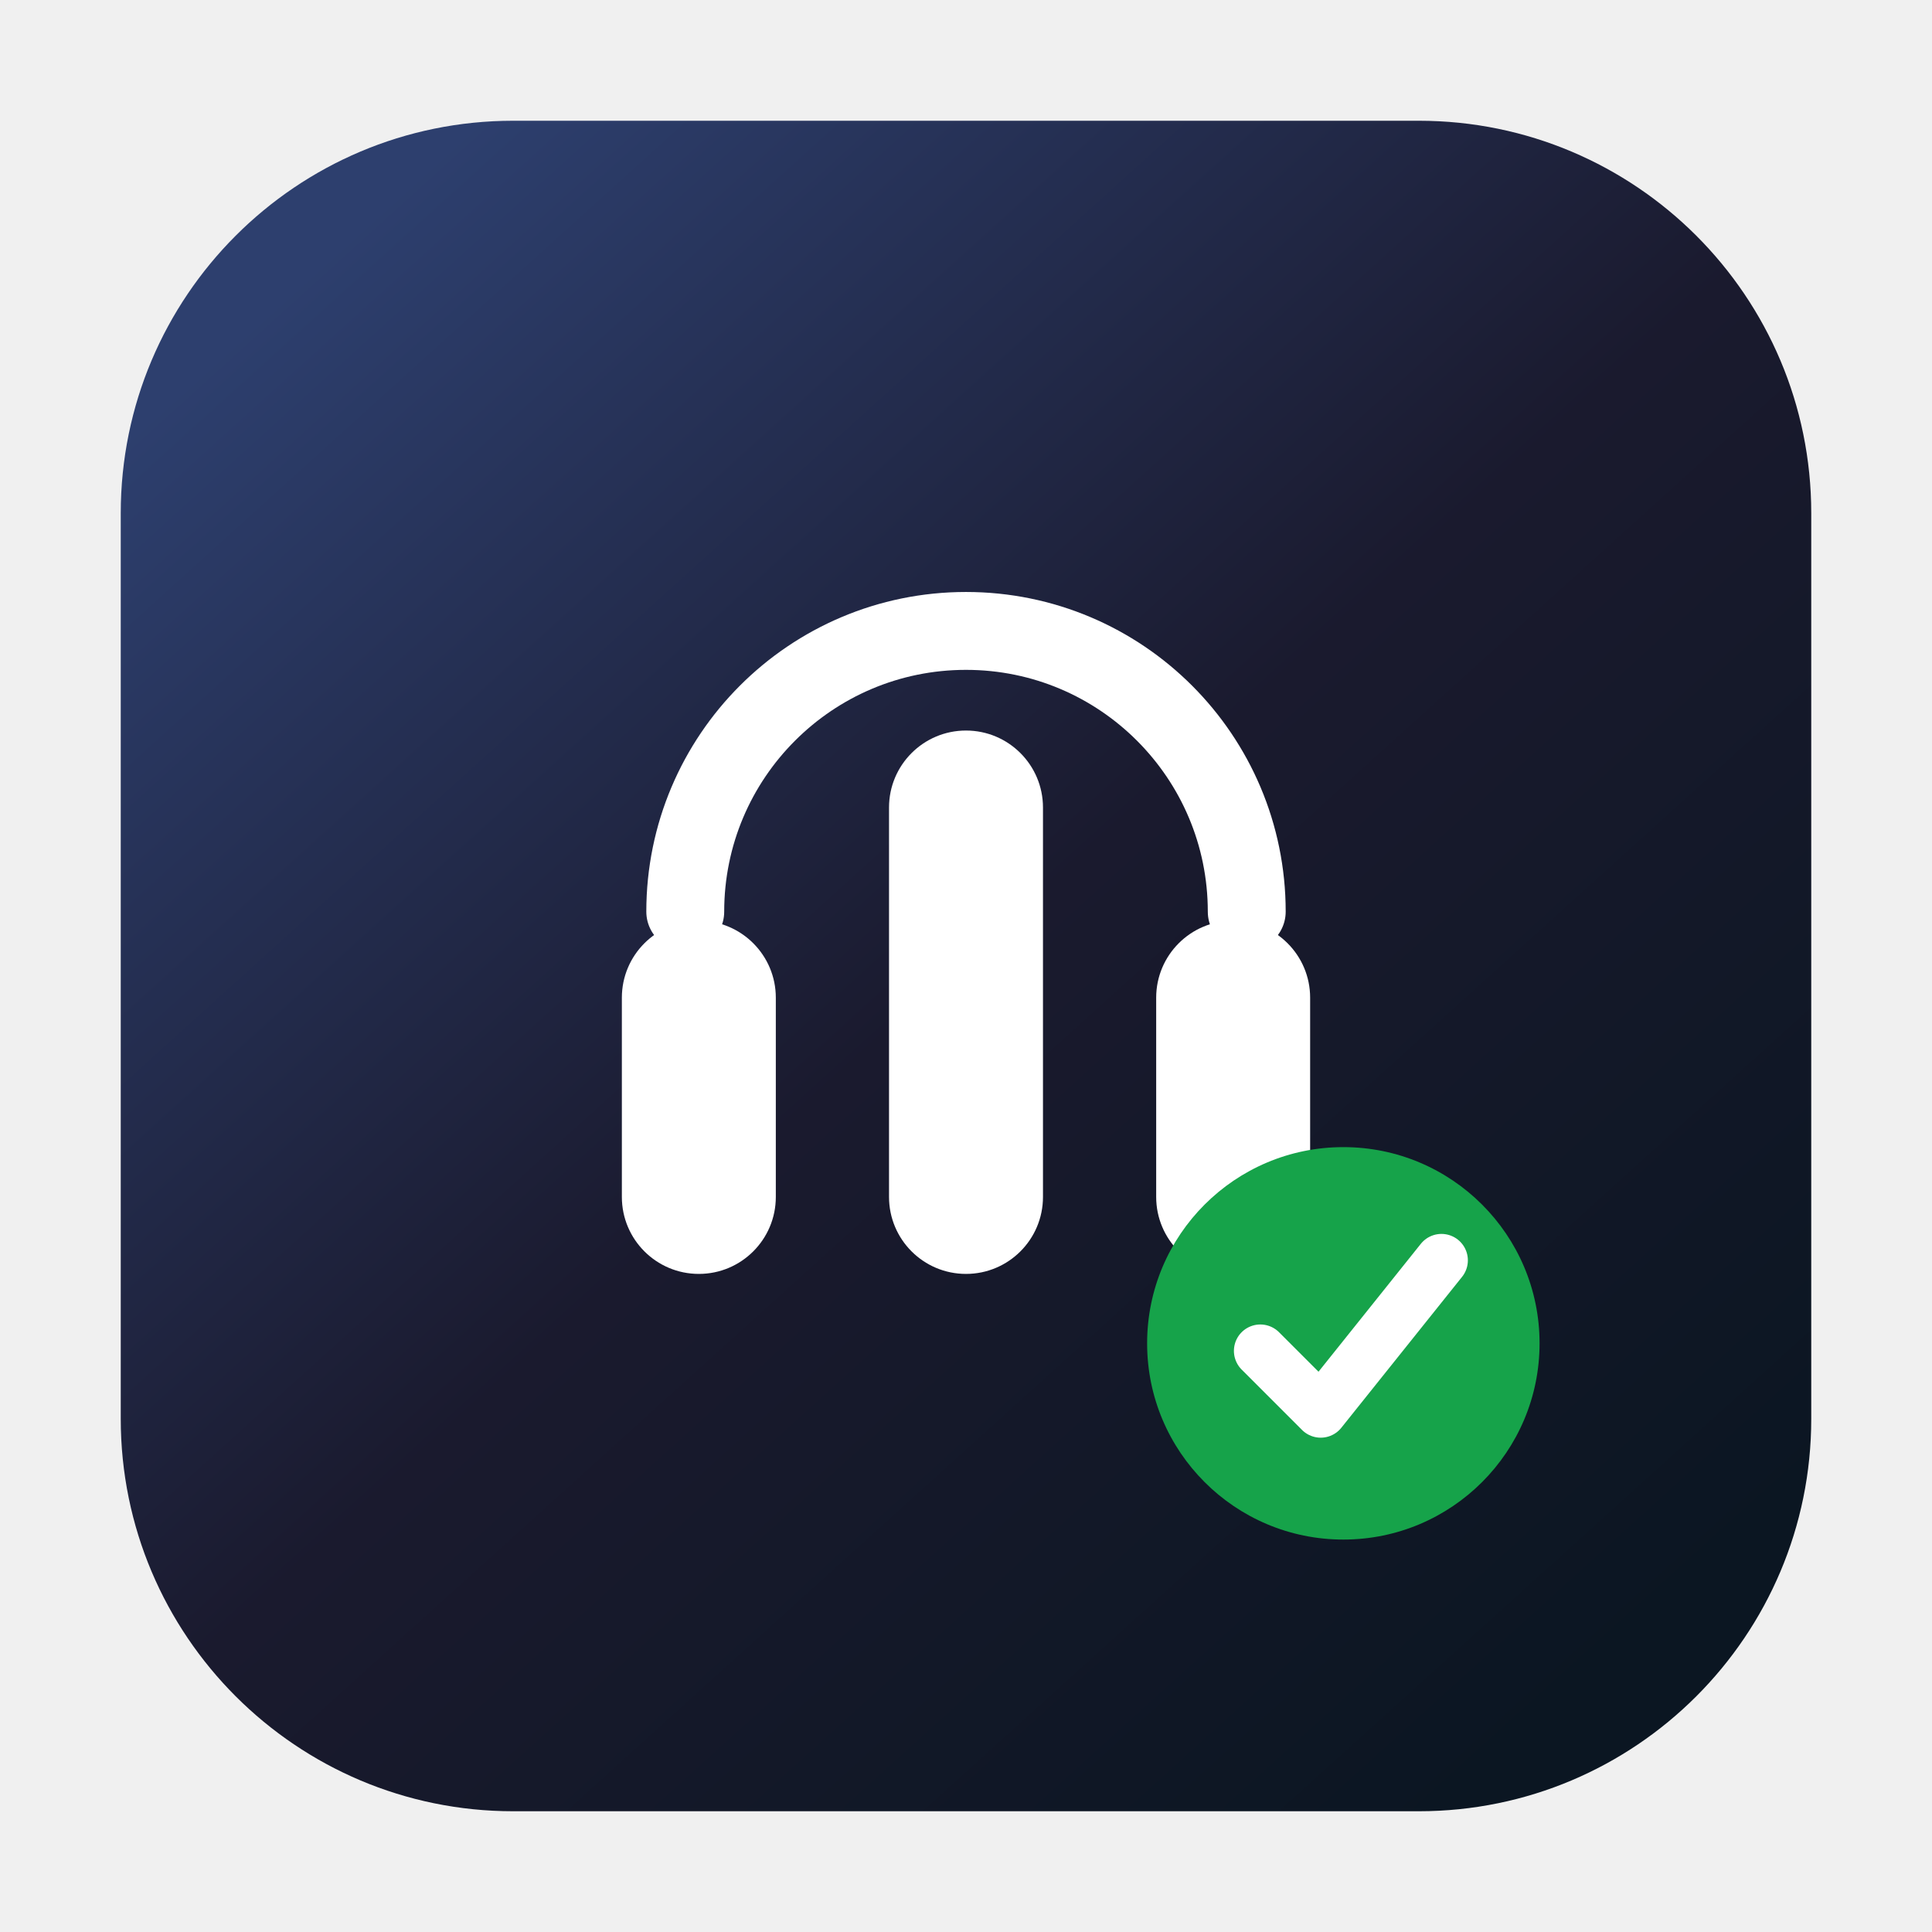
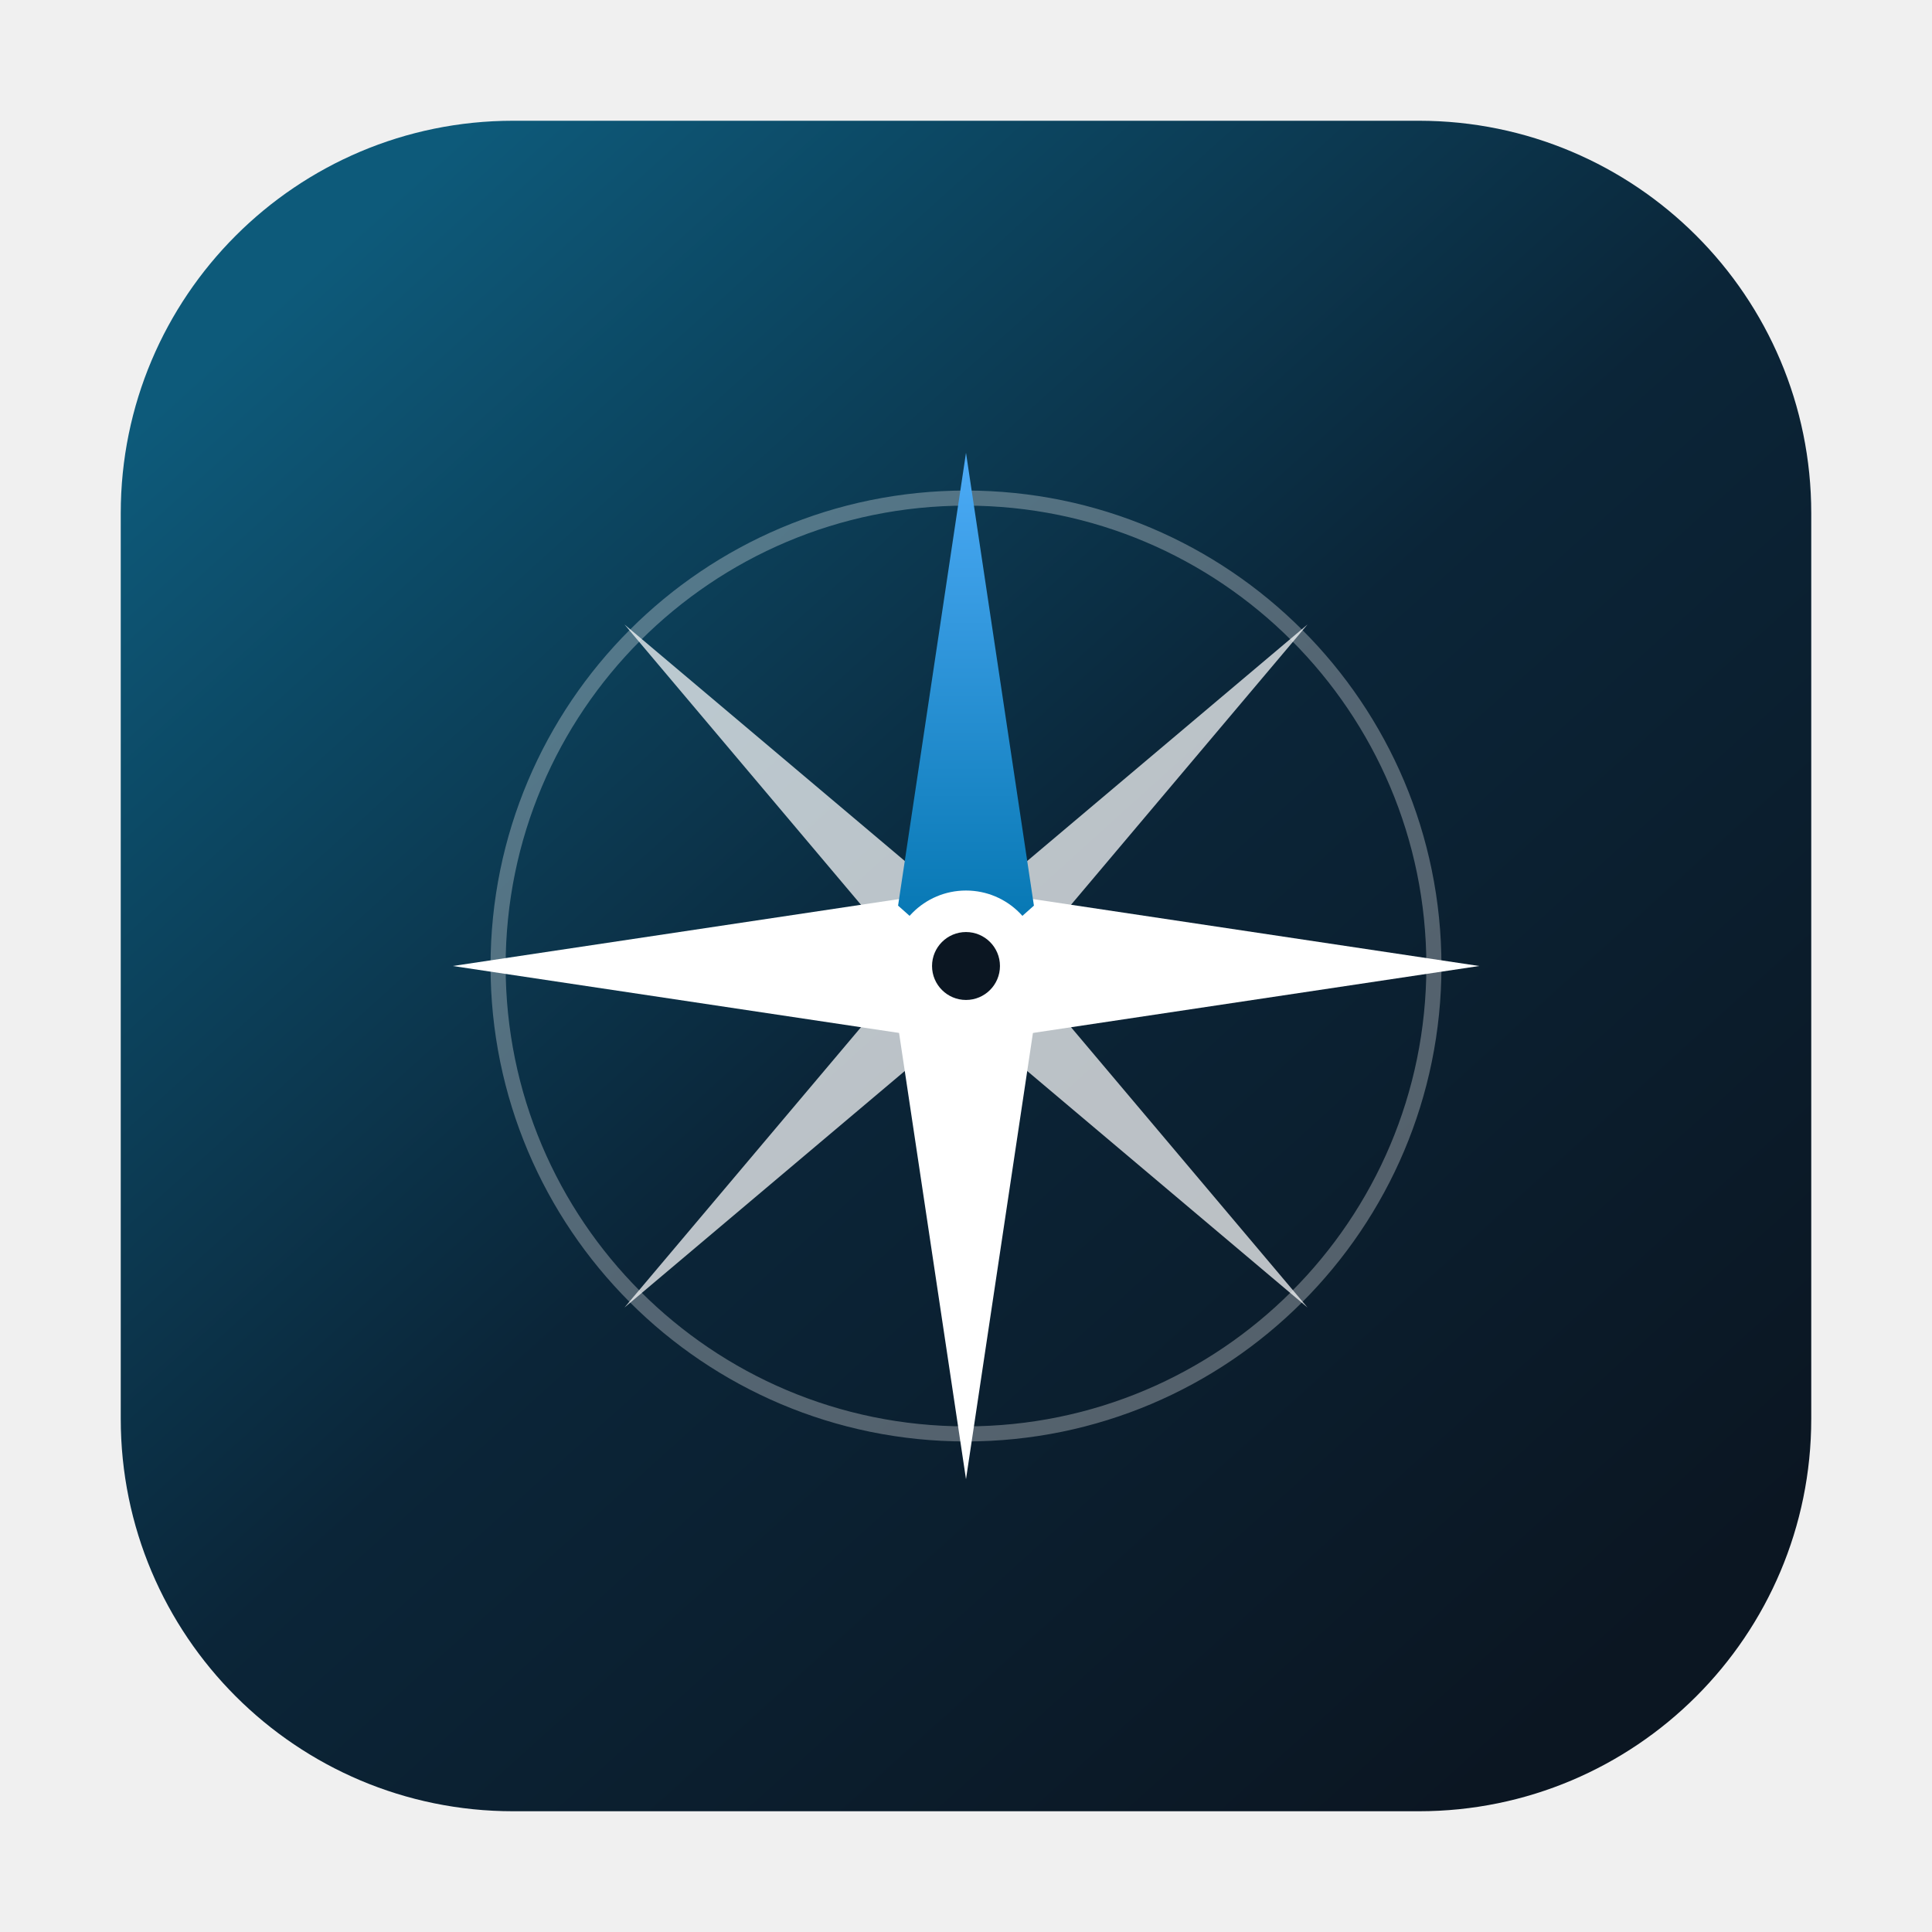
<svg xmlns="http://www.w3.org/2000/svg" width="256" height="256" viewBox="0 0 256 256" aria-hidden="true">
  <defs>
    <linearGradient id="bg" x1="12%" y1="8%" x2="88%" y2="92%">
-       <stop offset="0%" stop-color="#2d3f6e" />
-       <stop offset="50%" stop-color="#1a1a2e" />
+       <stop offset="0%" stop-color="#0d5a7a" />
+       <stop offset="50%" stop-color="#0b2538" />
      <stop offset="100%" stop-color="#0b1622" />
+     </linearGradient>
+     <linearGradient id="north" x1="0%" y1="100%" x2="0%" y2="0%">
+       <stop offset="0%" stop-color="#0073ad" />
+       <stop offset="100%" stop-color="#4dabf7" />
    </linearGradient>
  </defs>
  <rect x="16" y="16" width="224" height="224" rx="52" fill="url(#bg)" />
-   <g transform="translate(128 122) scale(4.8) translate(-16 -15.5)" fill="#ffffff" stroke="#ffffff">
-     <path fill="none" stroke-width="2.15" stroke-linecap="round" d="M8.25 15.25a7.75 7.75 0 0 1 15.5 0" />
-     <rect x="6.5" y="15.5" width="4.25" height="9.75" rx="2.125" stroke="none" />
-     <rect x="21.25" y="15.5" width="4.25" height="9.75" rx="2.125" stroke="none" />
-     <rect x="13.875" y="10.25" width="4.25" height="15" rx="2.125" stroke="none" />
-   </g>
-   <g transform="translate(178 178)">
-     <circle r="26" fill="#16a34a" />
-     <path d="M-11 1 L-3 9 L13 -11" fill="none" stroke="#ffffff" stroke-width="7" stroke-linecap="round" stroke-linejoin="round" />
+   <g transform="translate(128 128)">
+     <circle r="62" fill="none" stroke="#ffffff" stroke-width="2" opacity="0.3" />
+     <g fill="#ffffff" opacity="0.72">
+       <polygon points="0,-64 5,-5 0,0 -5,-5" transform="rotate(45)" />
+       <polygon points="0,-64 5,-5 0,0 -5,-5" transform="rotate(135)" />
+       <polygon points="0,-64 5,-5 0,0 -5,-5" transform="rotate(225)" />
+       <polygon points="0,-64 5,-5 0,0 -5,-5" transform="rotate(315)" />
+     </g>
+     <g fill="#ffffff">
+       <polygon points="0,-68 9,-8 0,0 -9,-8" transform="rotate(90)" />
+       <polygon points="0,-68 9,-8 0,0 -9,-8" transform="rotate(180)" />
+       <polygon points="0,-68 9,-8 0,0 -9,-8" transform="rotate(270)" />
+     </g>
+     <polygon points="0,-68 9,-8 0,0 -9,-8" fill="url(#north)" />
+     <circle r="10" fill="#ffffff" />
+     <circle r="4.5" fill="#0b1622" />
  </g>
</svg>
